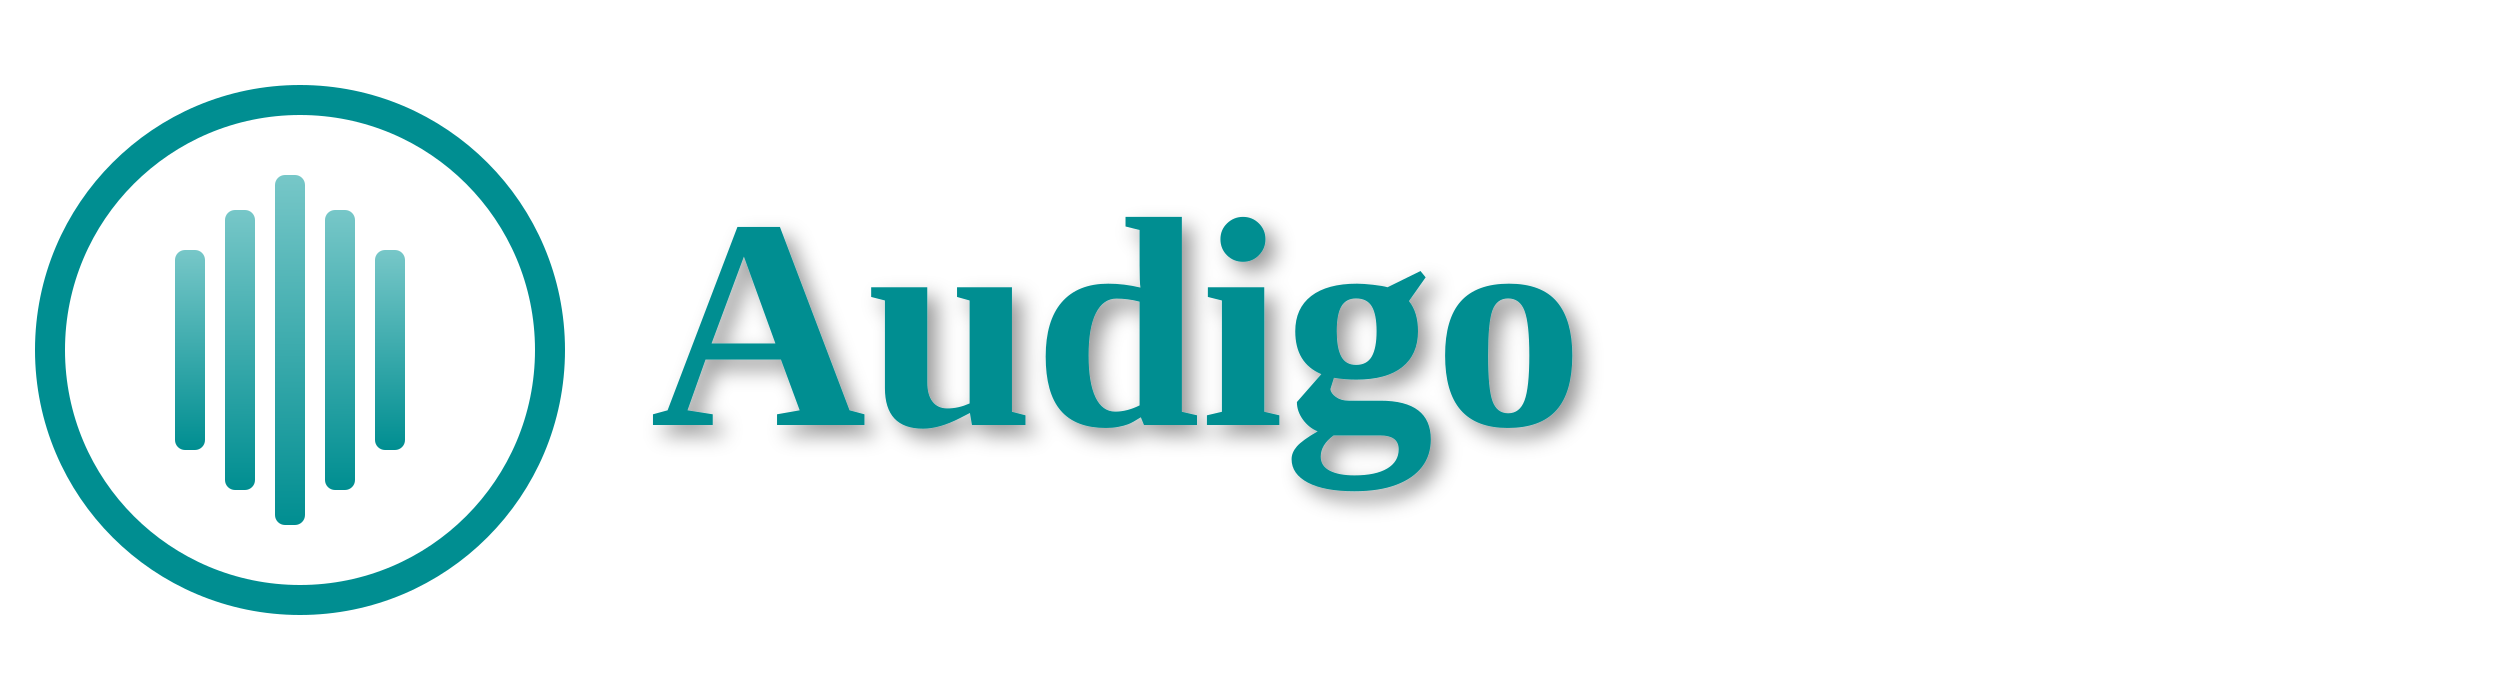
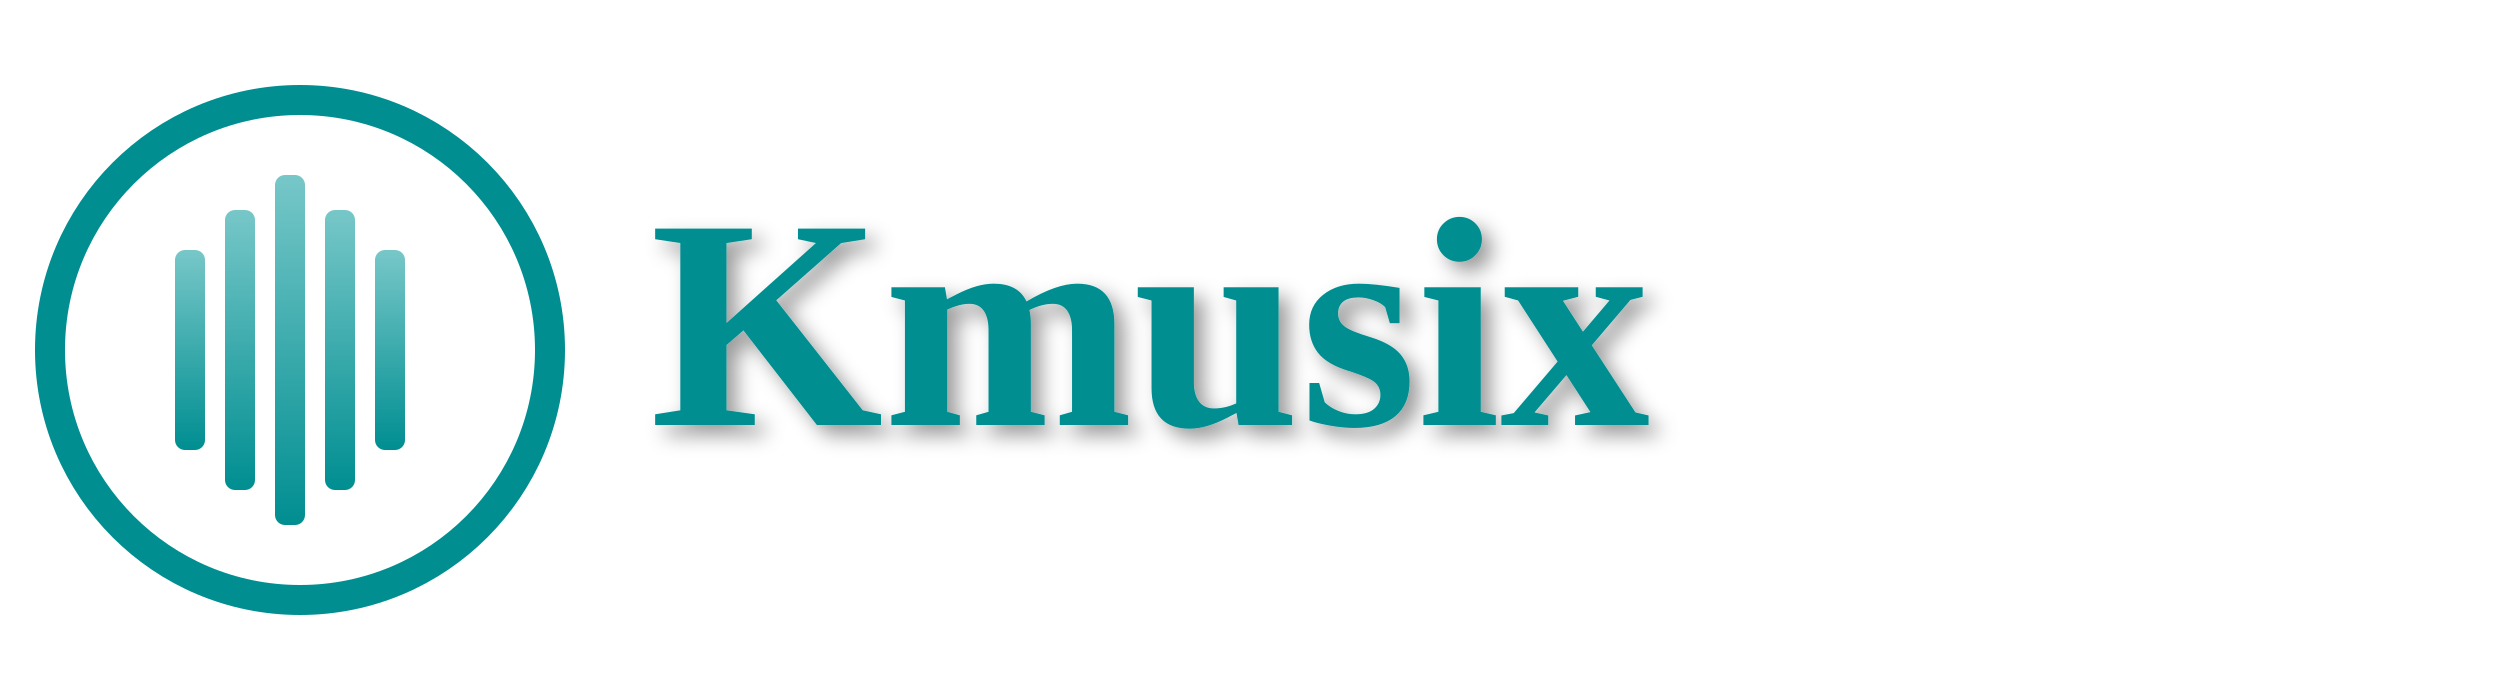
<svg xmlns="http://www.w3.org/2000/svg" width="500" height="140" viewBox="0 0 500 140">
  <defs>
    <linearGradient id="barGradient" x1="0%" y1="0%" x2="0%" y2="100%">
      <stop offset="0%" stop-color="rgba(119, 199, 200, 1)" />
      <stop offset="100%" stop-color="rgba(0, 142, 145, 1)" />
    </linearGradient>
    <filter id="shadow" x="-50%" y="-50%" width="200%" height="200%">
      <feDropShadow dx="2" dy="2" stdDeviation="2" flood-color="#000" flood-opacity="0.4" />
    </filter>
  </defs>
  <circle cx="60" cy="70" r="50" stroke="rgba(0, 142, 145, 1)" stroke-width="6" fill="none" />
  <rect x="35" y="50" width="6" height="40" rx="2" fill="url(#barGradient)" />
  <rect x="45" y="42" width="6" height="56" rx="2" fill="url(#barGradient)" />
  <rect x="55" y="35" width="6" height="70" rx="2" fill="url(#barGradient)" />
  <rect x="65" y="42" width="6" height="56" rx="2" fill="url(#barGradient)" />
  <rect x="75" y="50" width="6" height="40" rx="2" fill="url(#barGradient)" />
-   <text x="130" y="85" font-size="60" font-weight="700" font-family="" fill="rgba(0, 142, 145, 1)" filter="url(#shadow)">Audigo</text>
+   <text x="130" y="85" font-size="60" font-weight="700" font-family="" fill="rgba(0, 142, 145, 1)" filter="url(#shadow)">Kmusix</text>
</svg>
